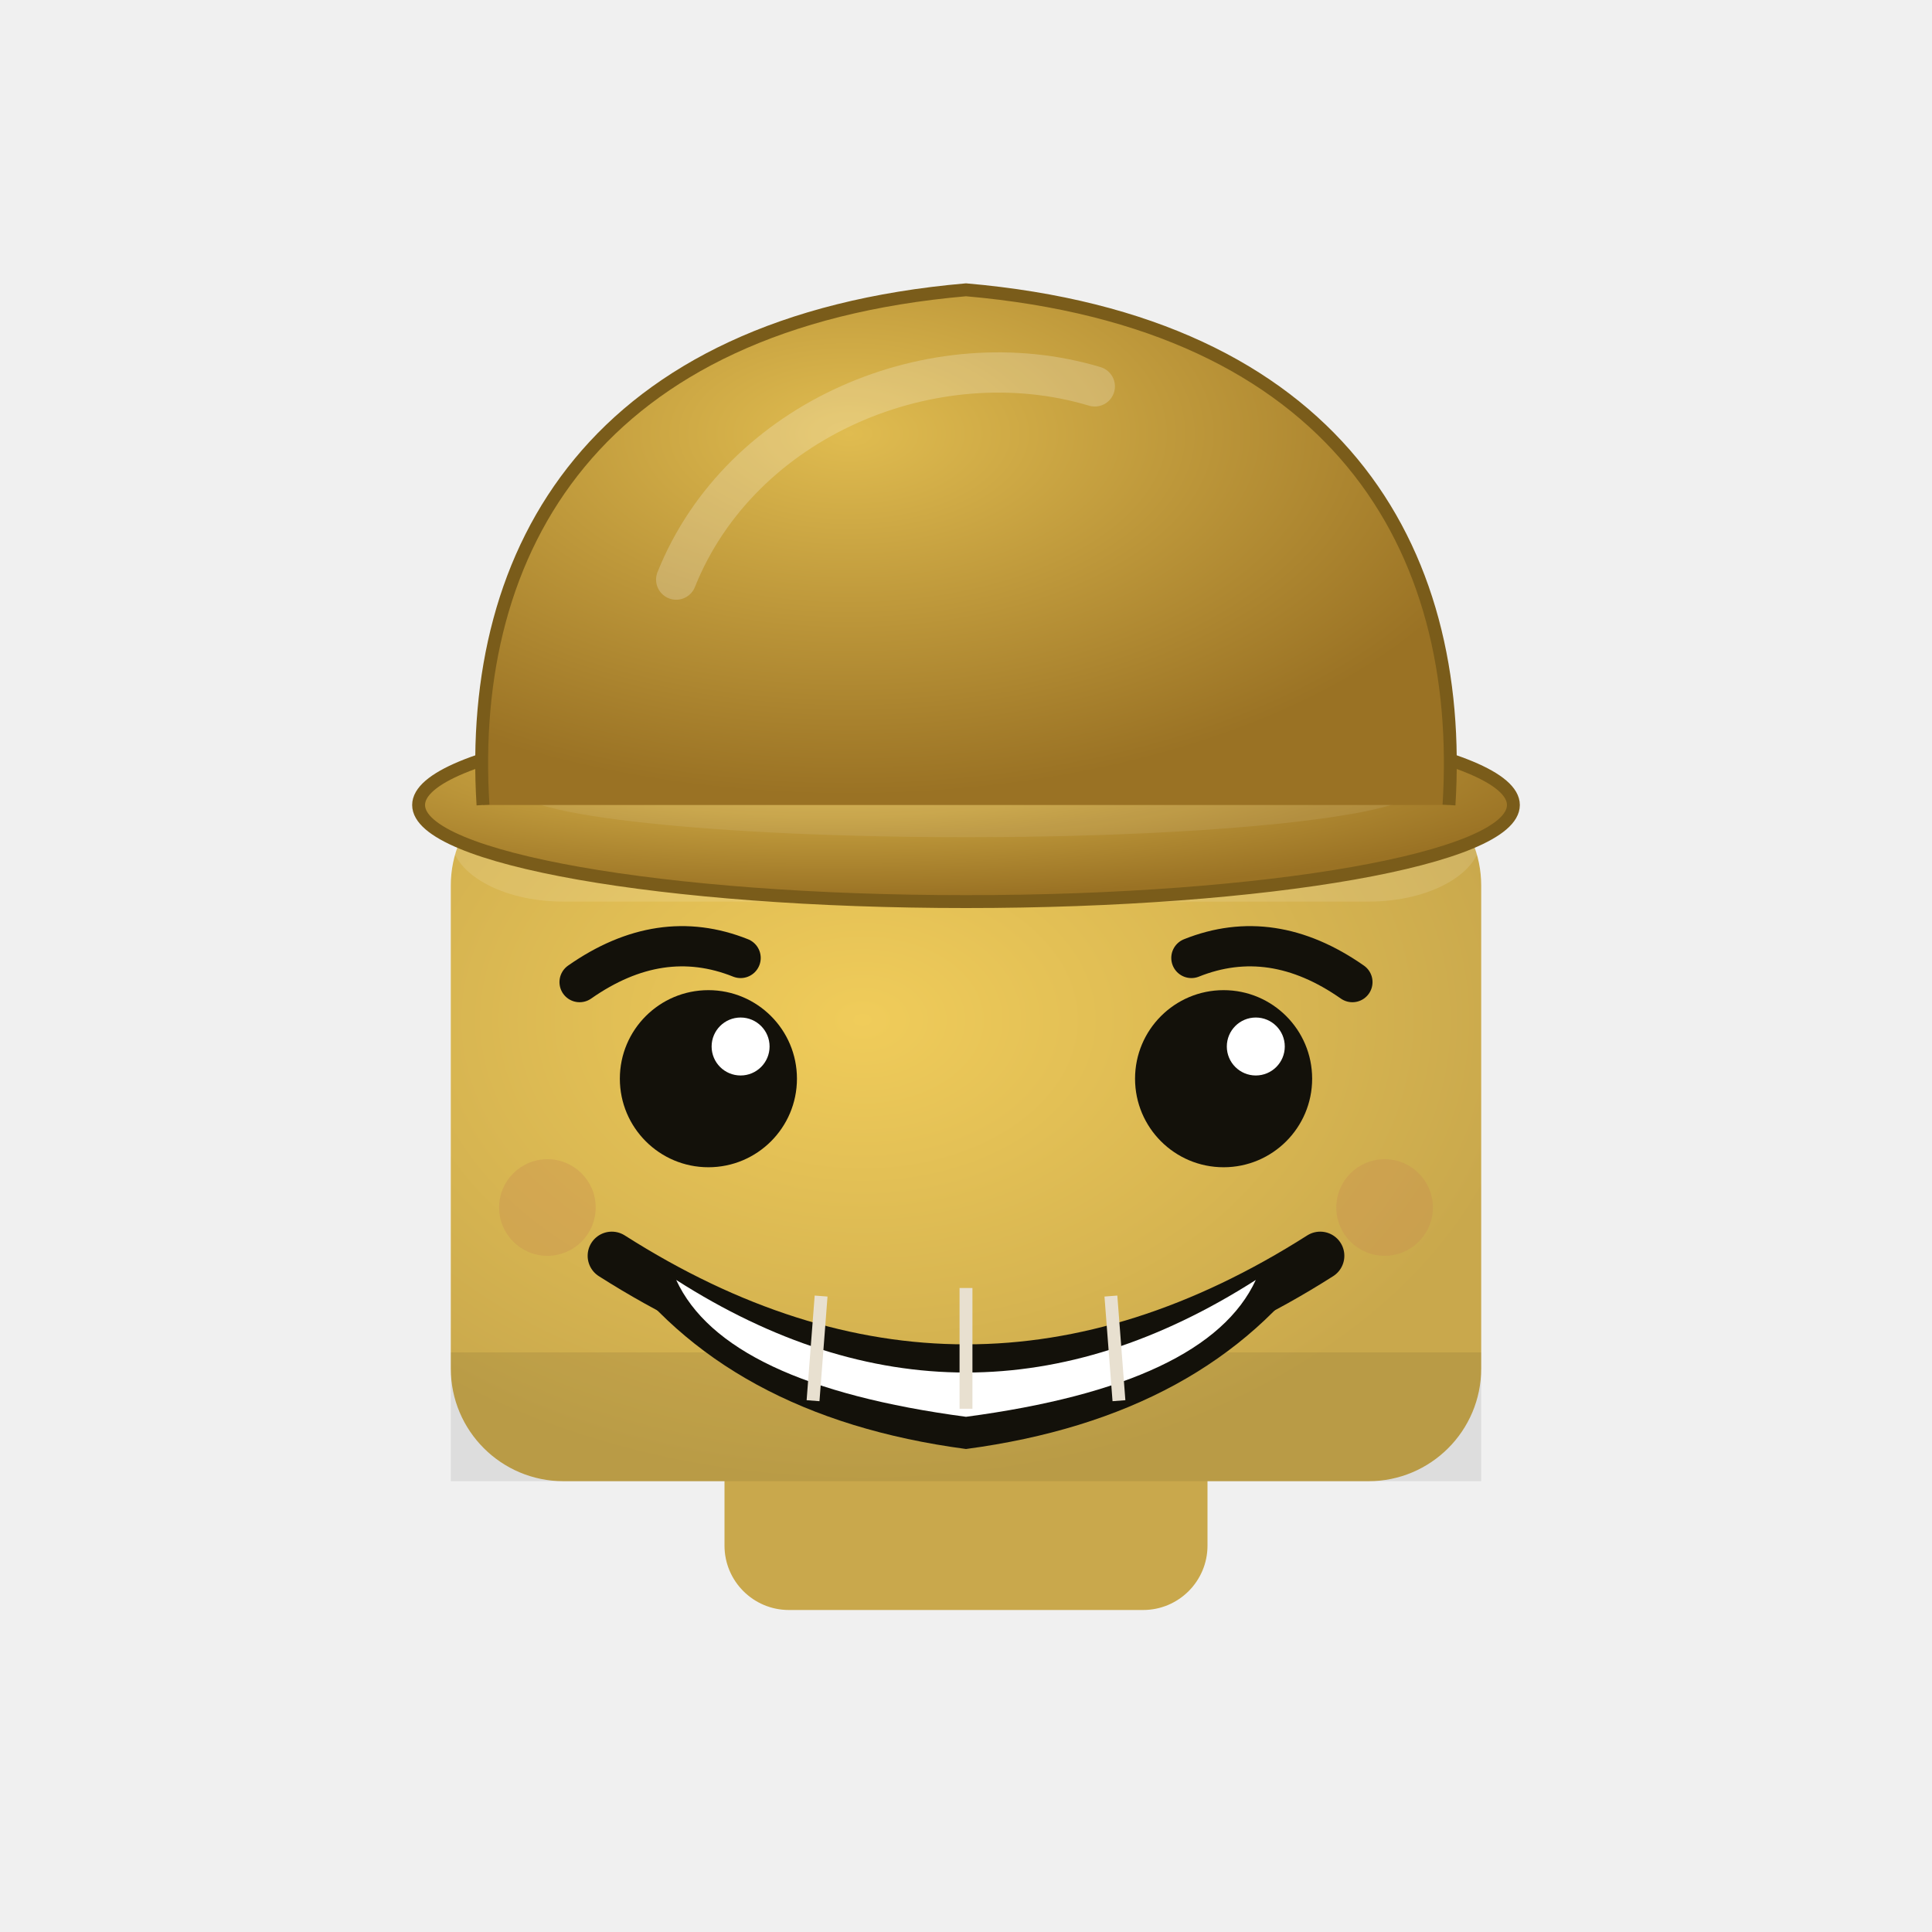
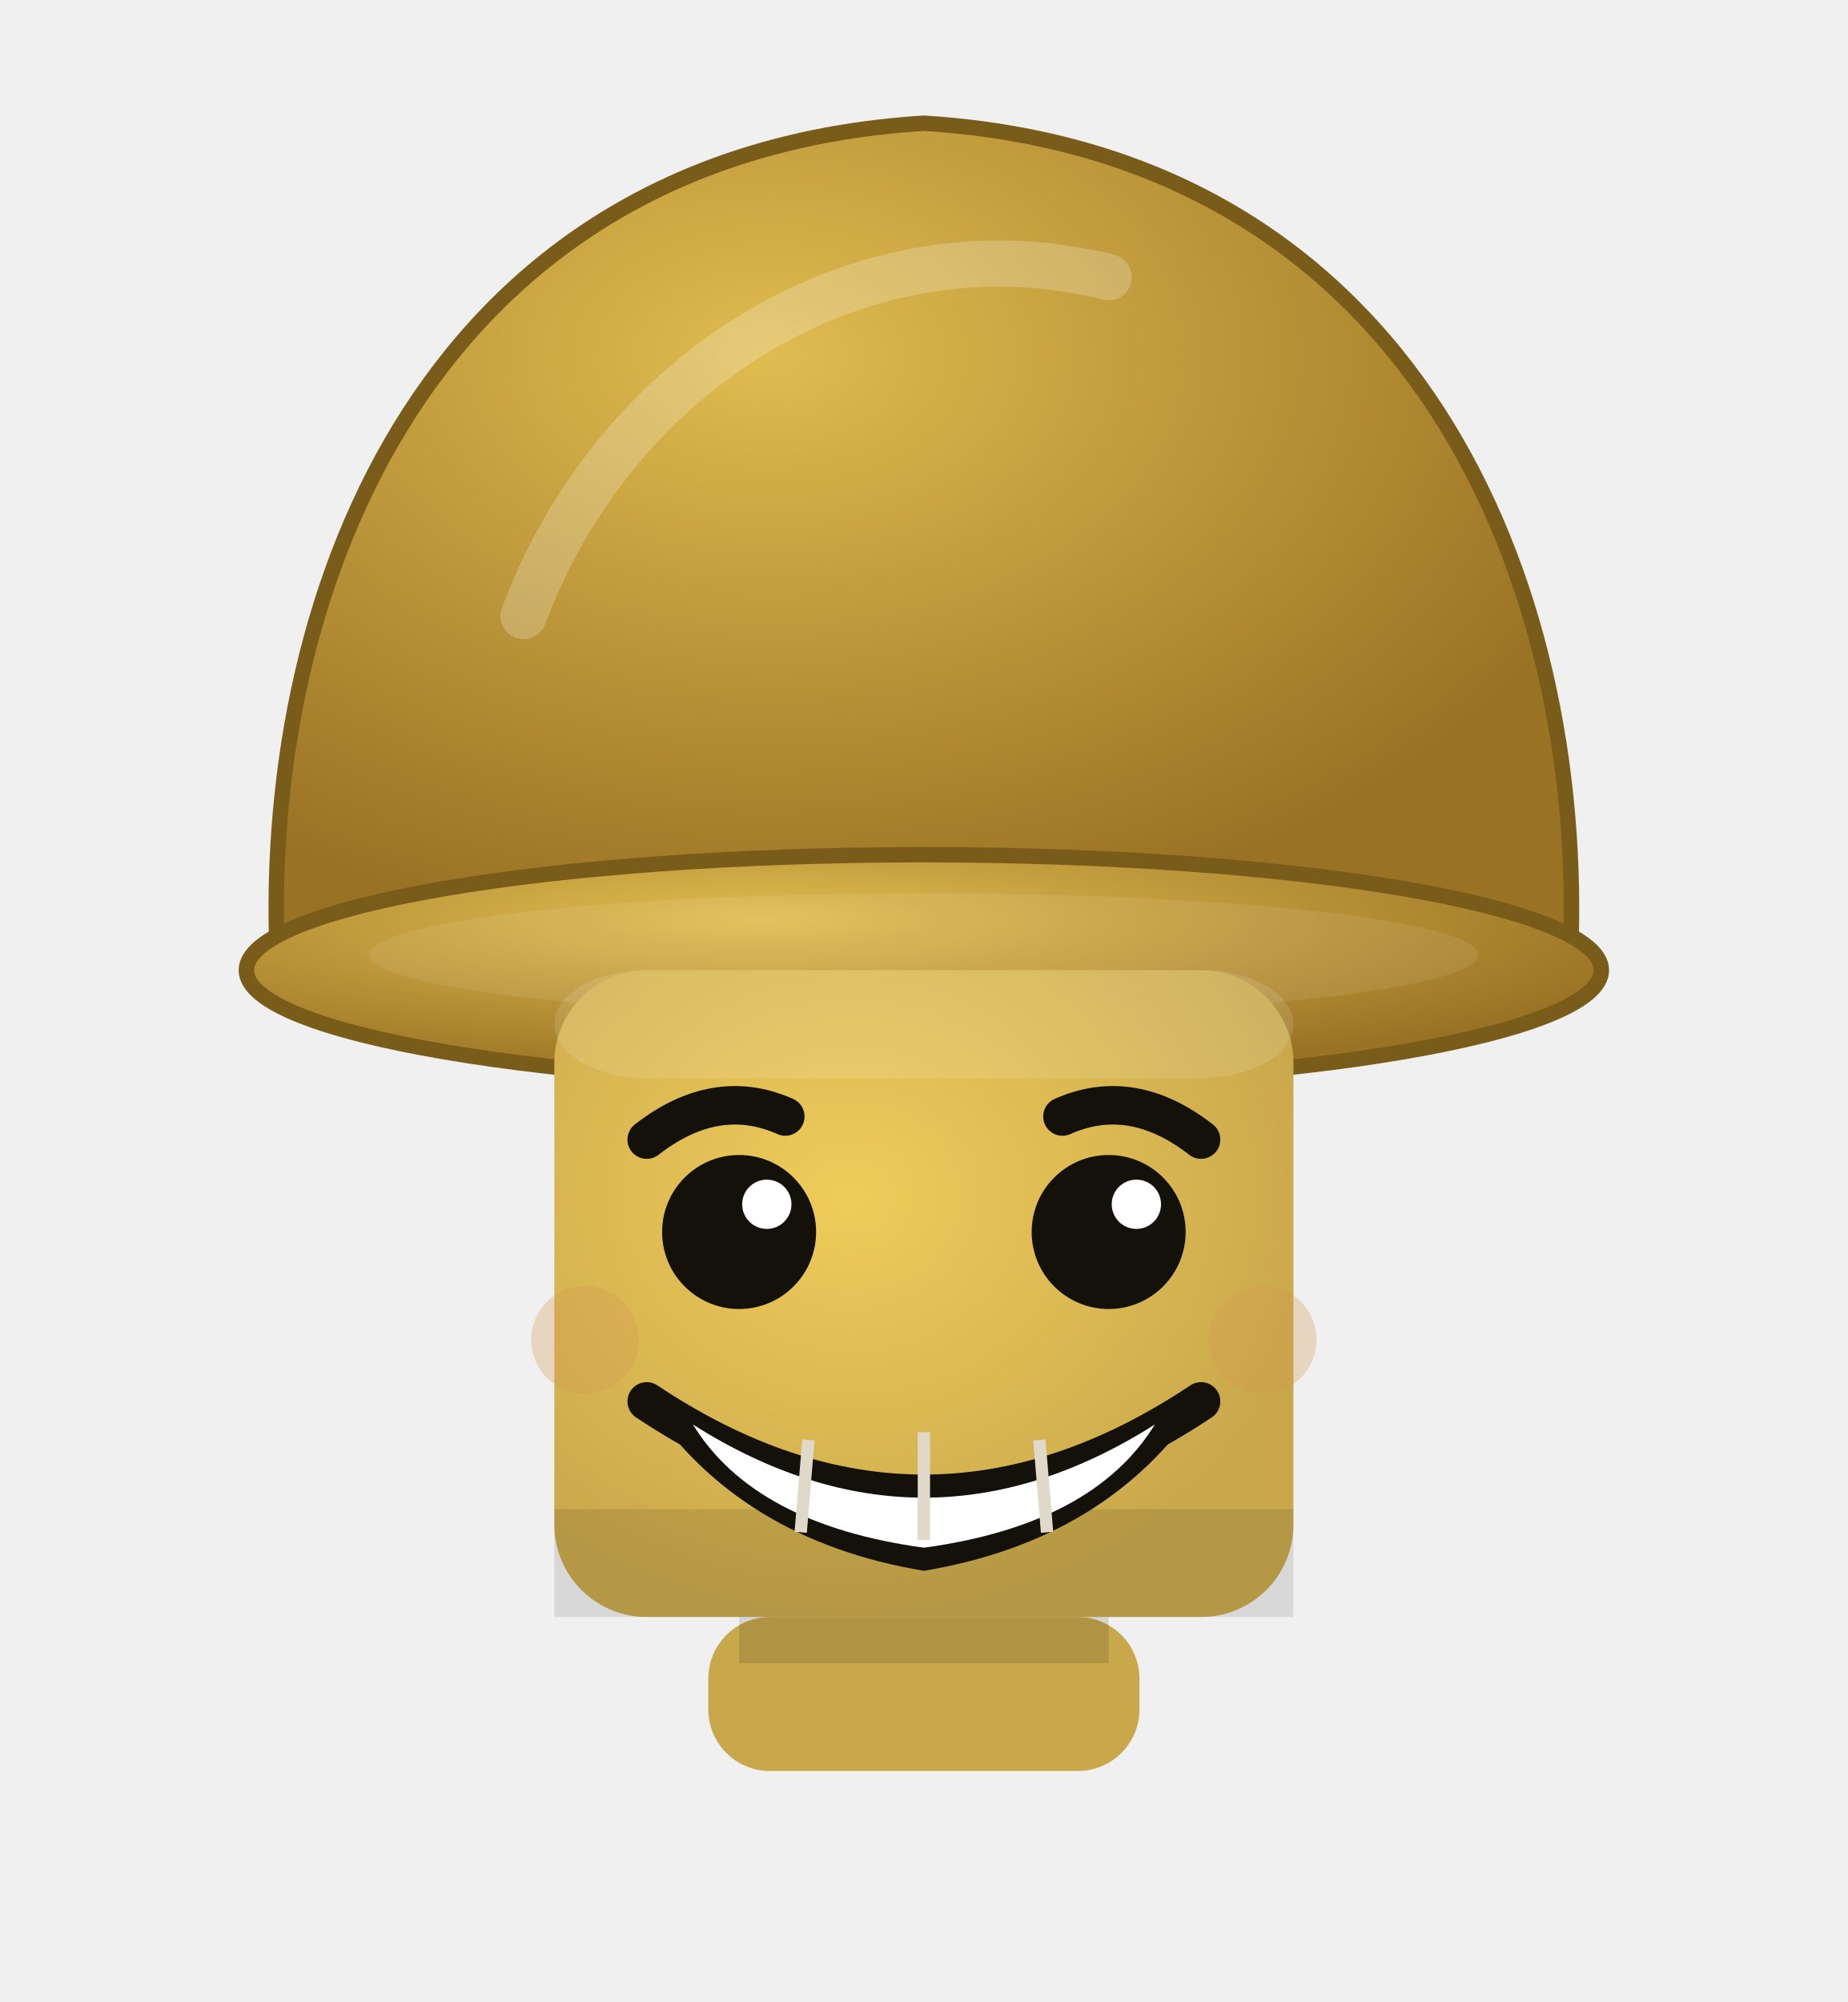
- <svg xmlns="http://www.w3.org/2000/svg" viewBox="0 0 120 120">
+ <svg xmlns="http://www.w3.org/2000/svg" viewBox="0 0 120 130">
  <defs>
    <radialGradient id="faceGrad" cx="40%" cy="35%" r="65%">
      <stop offset="0%" stop-color="#f0cc5a" />
      <stop offset="100%" stop-color="#c9a84c" />
    </radialGradient>
    <radialGradient id="hatGrad" cx="38%" cy="28%" r="70%">
      <stop offset="0%" stop-color="#e0bc50" />
      <stop offset="100%" stop-color="#9a7224" />
    </radialGradient>
  </defs>
-   <rect x="45" y="88" width="30" height="12" rx="4" fill="#c9a84c" />
-   <rect x="47" y="88" width="26" height="3" rx="0" fill="rgba(0,0,0,0.12)" />
-   <rect x="28" y="48" width="64" height="44" rx="7" fill="url(#faceGrad)" />
-   <rect x="28" y="48" width="64" height="8" rx="7" fill="rgba(255,255,255,0.12)" />
-   <rect x="28" y="84" width="64" height="8" rx="0 0 7 7" fill="rgba(0,0,0,0.08)" />
-   <ellipse cx="60" cy="50" rx="34" ry="6" fill="url(#hatGrad)" />
-   <ellipse cx="60" cy="50" rx="34" ry="6" fill="none" stroke="#7a5c1a" stroke-width="0.8" />
-   <ellipse cx="60" cy="49" rx="28" ry="3" fill="rgba(255,255,255,0.08)" />
-   <path d="M30 50 C29 34 37 20 60 18 C83 20 91 34 90 50" fill="url(#hatGrad)" />
-   <path d="M30 50 C29 34 37 20 60 18 C83 20 91 34 90 50" fill="none" stroke="#7a5c1a" stroke-width="0.8" />
-   <path d="M42 36 C46 26 58 21 68 24" fill="none" stroke="rgba(255,255,255,0.22)" stroke-width="2.5" stroke-linecap="round" />
-   <path d="M36 61 Q41 57.5 46 59.5" fill="none" stroke="#13110a" stroke-width="2.5" stroke-linecap="round" />
-   <path d="M74 59.5 Q79 57.5 84 61" fill="none" stroke="#13110a" stroke-width="2.5" stroke-linecap="round" />
-   <circle cx="44" cy="67" r="5.5" fill="#13110a" />
-   <circle cx="76" cy="67" r="5.5" fill="#13110a" />
-   <circle cx="46" cy="65" r="1.8" fill="white" />
-   <circle cx="78" cy="65" r="1.8" fill="white" />
-   <path d="M38 78 Q60 92 82 78 Q75 88 60 90 Q45 88 38 78 Z" fill="#13110a" />
-   <path d="M38 78 Q60 92 82 78" fill="none" stroke="#13110a" stroke-width="3" stroke-linecap="round" />
-   <path d="M42 79.5 Q60 91 78 79.5 Q75 86 60 88 Q45 86 42 79.5 Z" fill="white" />
-   <line x1="60" y1="80" x2="60" y2="87.5" stroke="#e8e0d0" stroke-width="0.8" />
-   <line x1="51" y1="80.5" x2="50.5" y2="87" stroke="#e8e0d0" stroke-width="0.8" />
-   <line x1="69" y1="80.5" x2="69.5" y2="87" stroke="#e8e0d0" stroke-width="0.8" />
-   <circle cx="34" cy="75" r="3" fill="rgba(200,140,80,0.35)" />
-   <circle cx="86" cy="75" r="3" fill="rgba(200,140,80,0.35)" />
+   <path d="M18 62 C17 38 28 10 60 8 C92 10 103 38 102 62" fill="url(#hatGrad)" />
+   <path d="M18 62 C17 38 28 10 60 8 C92 10 103 38 102 62" fill="none" stroke="#7a5c1a" stroke-width="1" />
+   <path d="M34 40 C40 24 56 14 72 18" fill="none" stroke="rgba(255,255,255,0.22)" stroke-width="3" stroke-linecap="round" />
+   <ellipse cx="60" cy="63" rx="44" ry="7.5" fill="url(#hatGrad)" />
+   <ellipse cx="60" cy="63" rx="44" ry="7.5" fill="none" stroke="#7a5c1a" stroke-width="1" />
+   <ellipse cx="60" cy="62" rx="36" ry="4" fill="rgba(255,255,255,0.08)" />
+   <rect x="36" y="63" width="48" height="42" rx="6" fill="url(#faceGrad)" />
+   <rect x="36" y="63" width="48" height="7" rx="6" fill="rgba(255,255,255,0.12)" />
+   <rect x="36" y="98" width="48" height="7" rx="0 0 6 6" fill="rgba(0,0,0,0.1)" />
+   <rect x="46" y="105" width="28" height="10" rx="4" fill="#c9a84c" />
+   <rect x="48" y="105" width="24" height="3" fill="rgba(0,0,0,0.12)" />
+   <path d="M42 74 Q46.5 70.5 51 72.5" fill="none" stroke="#13110a" stroke-width="2.5" stroke-linecap="round" />
+   <path d="M69 72.5 Q73.5 70.5 78 74" fill="none" stroke="#13110a" stroke-width="2.5" stroke-linecap="round" />
+   <circle cx="48" cy="80" r="5" fill="#13110a" />
+   <circle cx="72" cy="80" r="5" fill="#13110a" />
+   <circle cx="49.8" cy="78.2" r="1.6" fill="white" />
+   <circle cx="73.8" cy="78.2" r="1.6" fill="white" />
+   <path d="M42 91 Q60 103 78 91 Q72 100 60 102 Q48 100 42 91 Z" fill="#13110a" />
+   <path d="M42 91 Q60 103 78 91" fill="none" stroke="#13110a" stroke-width="2.5" stroke-linecap="round" />
+   <path d="M45 92.5 Q60 102 75 92.5 Q71 99 60 100.5 Q49 99 45 92.5 Z" fill="white" />
+   <line x1="60" y1="93" x2="60" y2="100" stroke="#e0d8c8" stroke-width="0.8" />
+   <line x1="52.5" y1="93.5" x2="52" y2="99.5" stroke="#e0d8c8" stroke-width="0.8" />
+   <line x1="67.5" y1="93.5" x2="68" y2="99.5" stroke="#e0d8c8" stroke-width="0.8" />
+   <circle cx="38" cy="87" r="3.5" fill="rgba(210,150,80,0.3)" />
+   <circle cx="82" cy="87" r="3.5" fill="rgba(210,150,80,0.3)" />
</svg>
